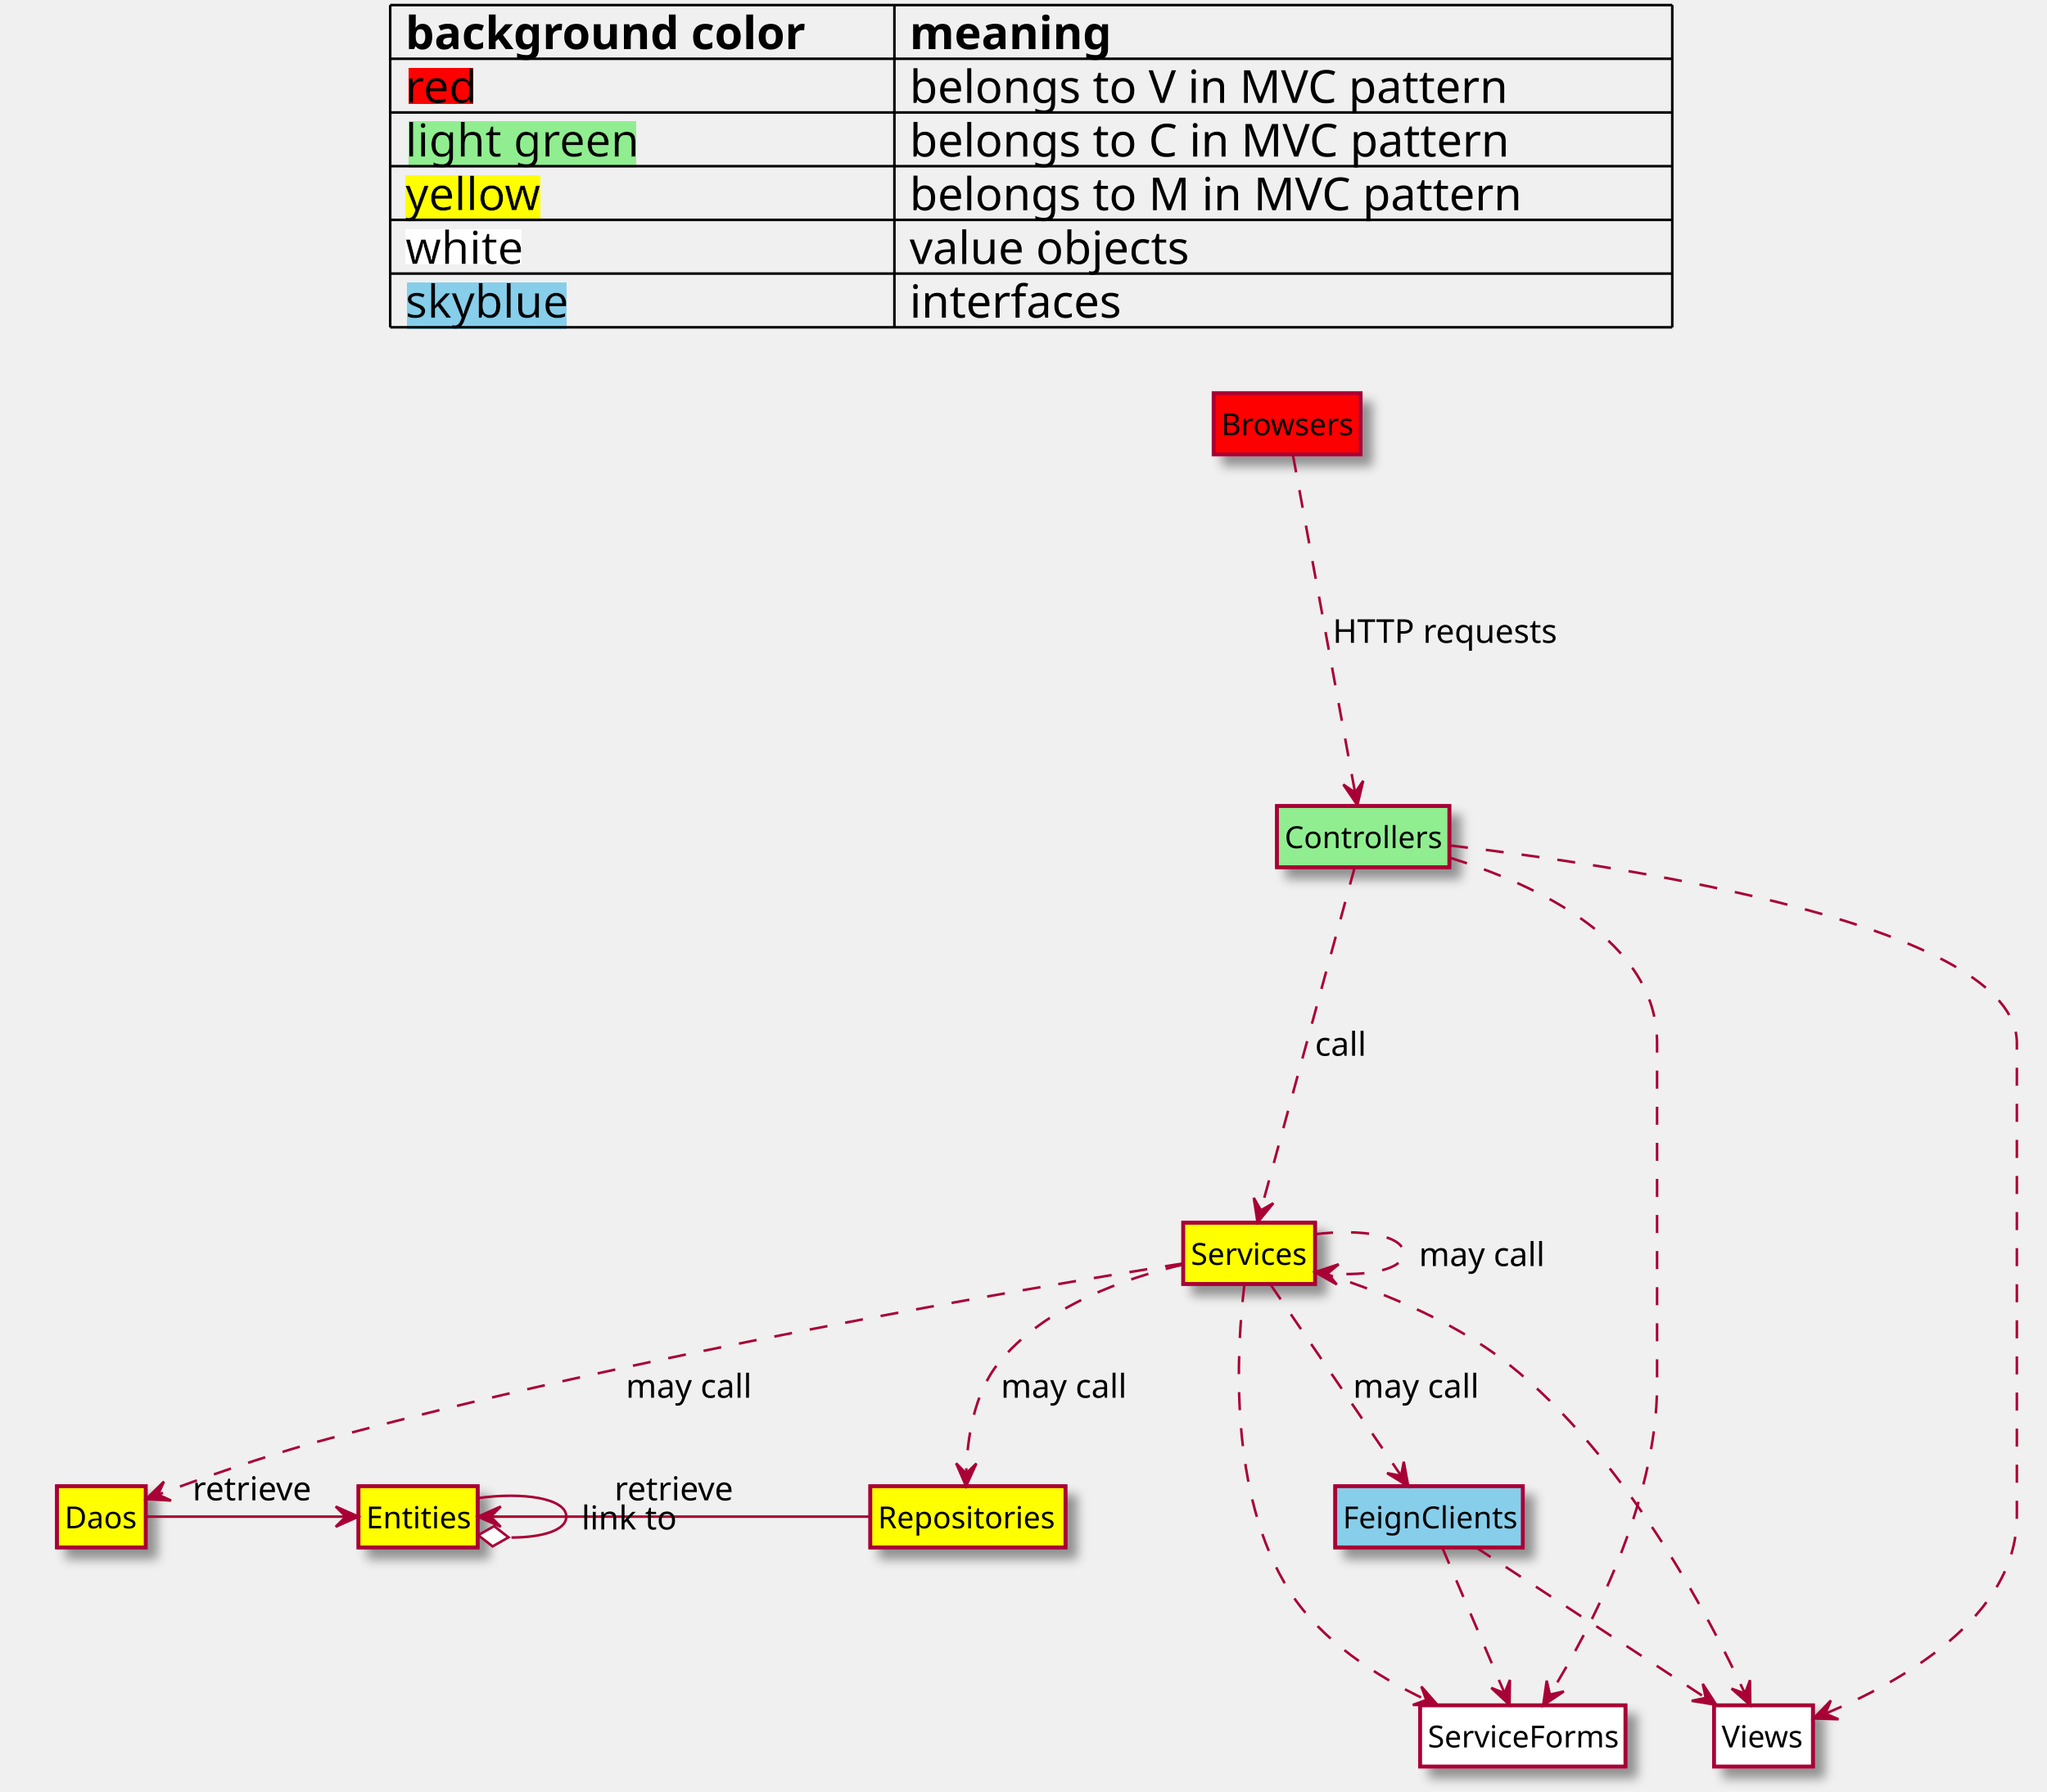
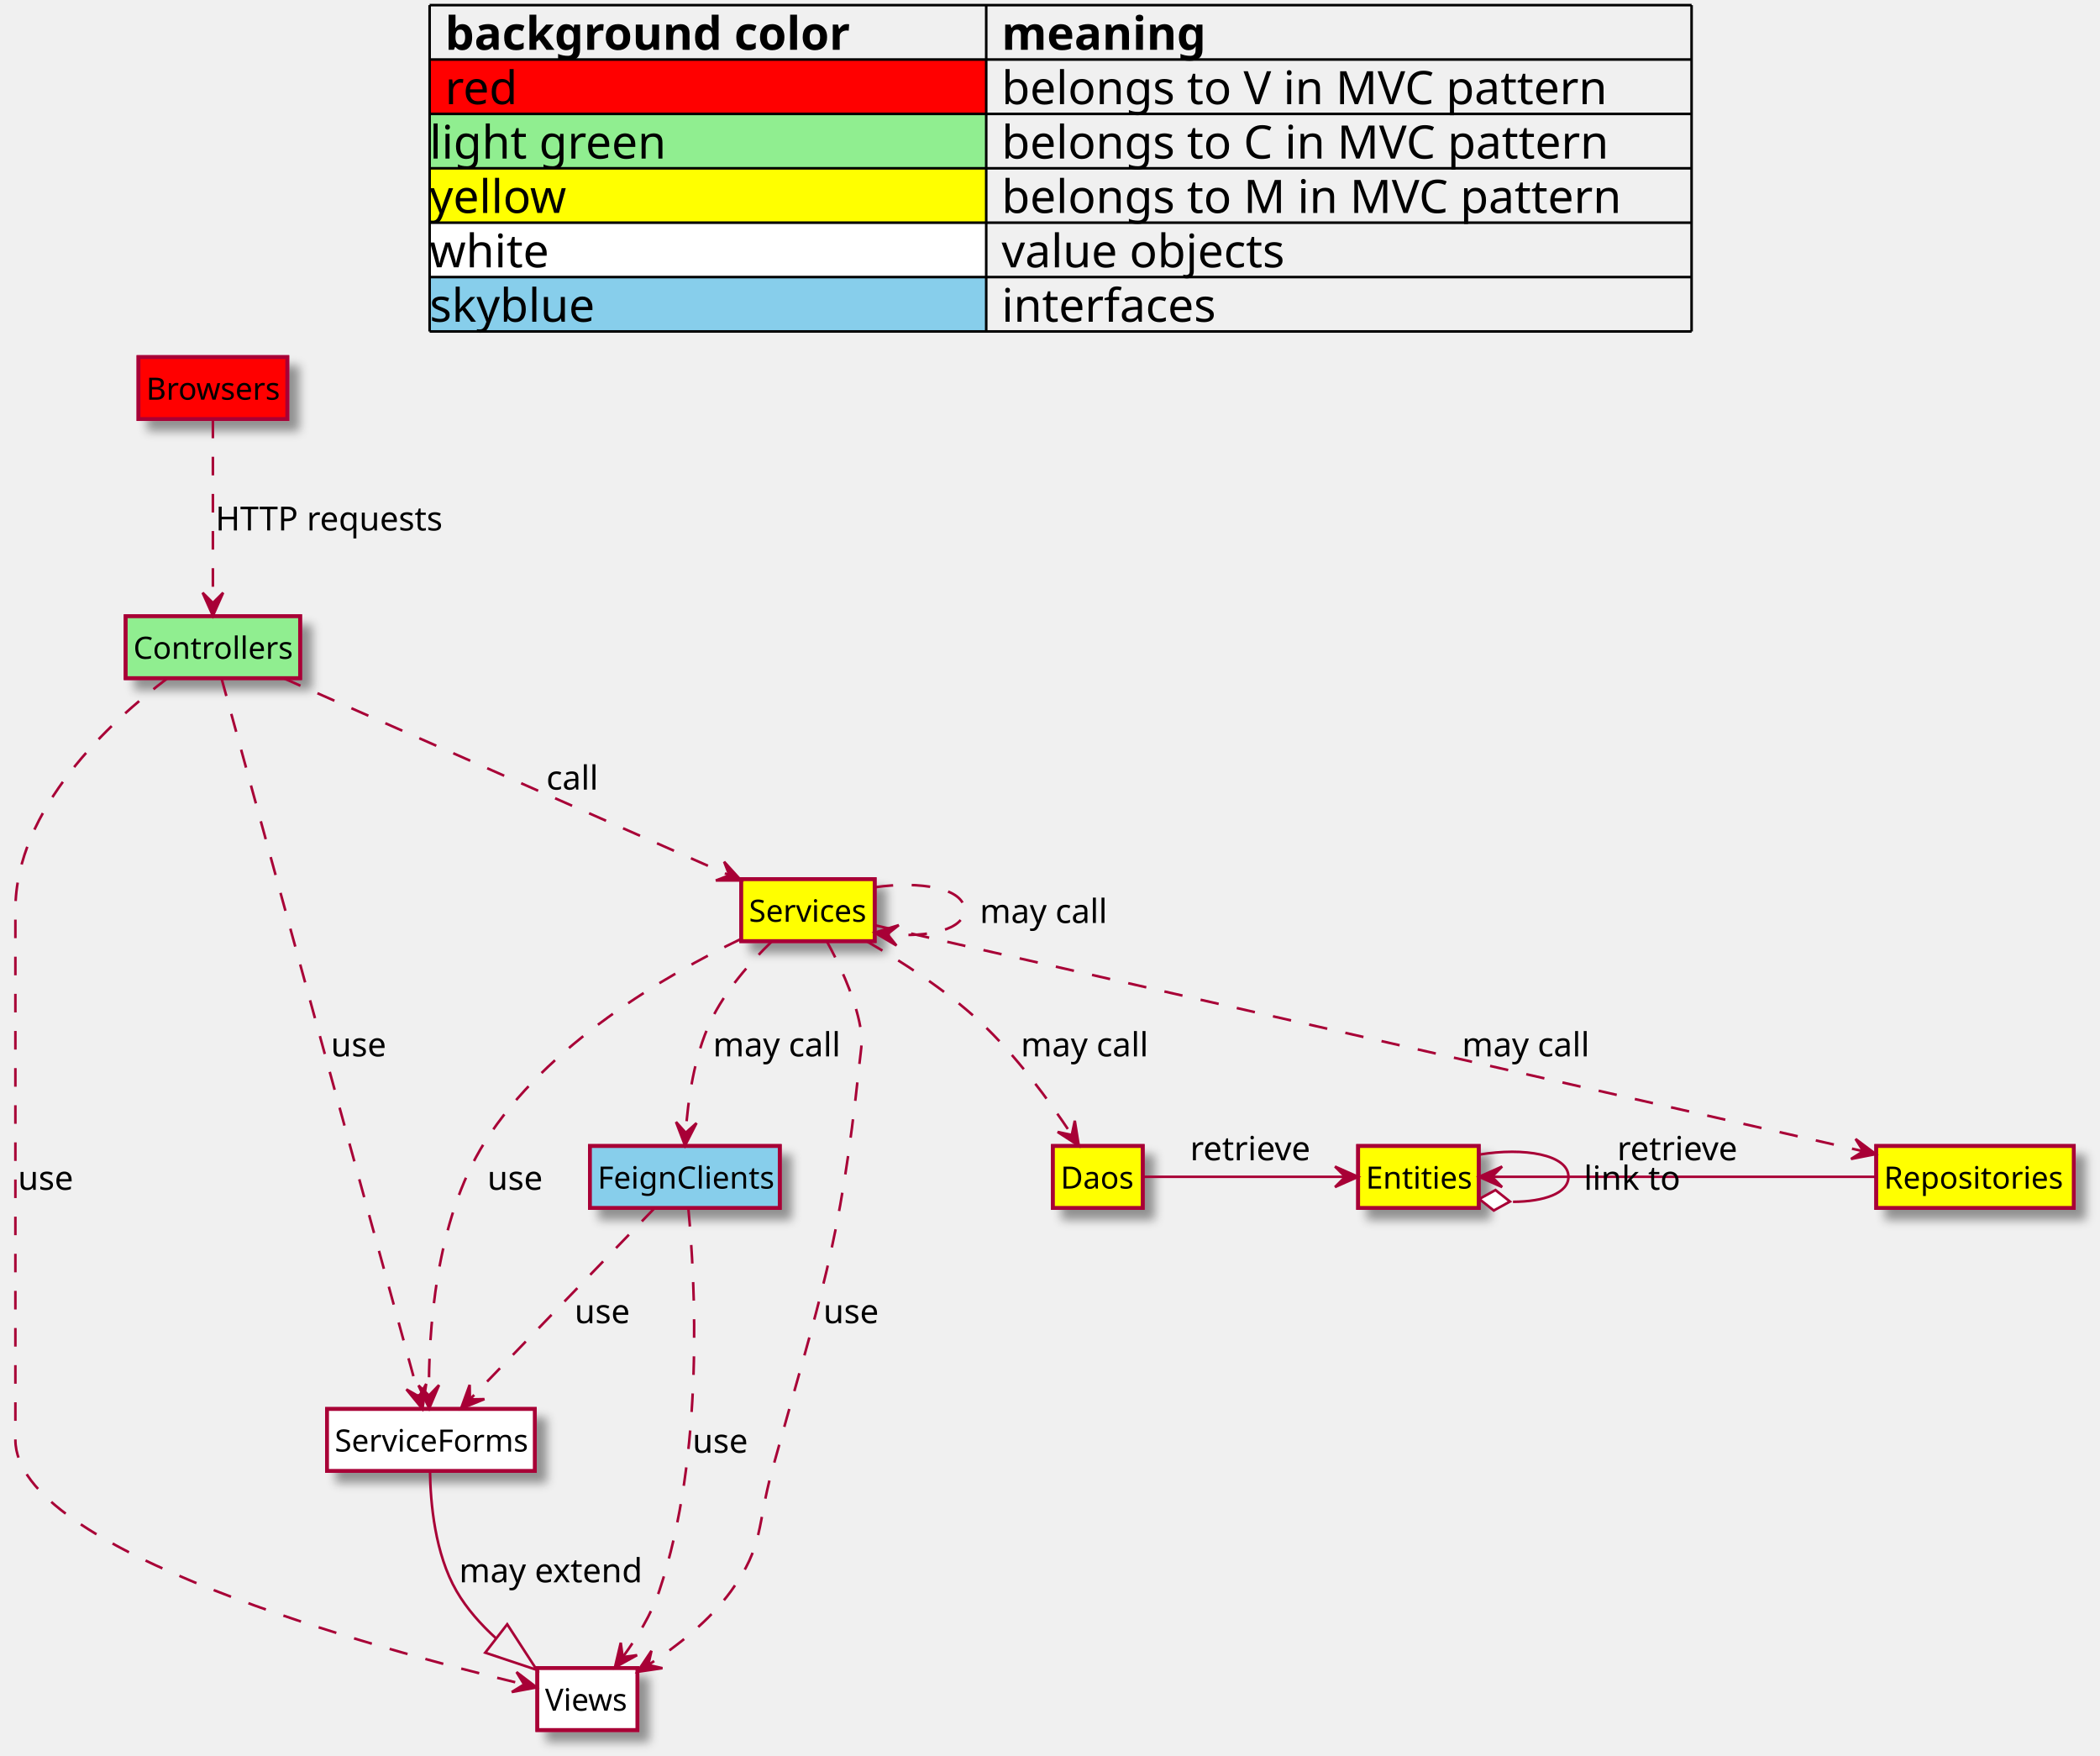
- <svg xmlns="http://www.w3.org/2000/svg" contentScriptType="application/ecmascript" contentStyleType="text/css" height="695.823px" preserveAspectRatio="none" style="width:794px;height:695px;" version="1.1" viewBox="0 0 794 695" width="794.103px" zoomAndPan="magnify">
+ <svg xmlns="http://www.w3.org/2000/svg" contentScriptType="application/ecmascript" contentStyleType="text/css" height="662.636px" preserveAspectRatio="none" style="width:792px;height:662px;" version="1.1" viewBox="0 0 792 662" width="792.261px" zoomAndPan="magnify">
  <defs>
-     <filter height="1" id="bfmhsv9o8cvg10" width="1" x="0" y="0">
-       <feFlood flood-color="#FF0000" result="flood" />
-       <feComposite in="SourceGraphic" in2="flood" operator="over" />
-     </filter>
-     <filter height="1" id="bfmhsv9o8cvg11" width="1" x="0" y="0">
-       <feFlood flood-color="#90EE90" result="flood" />
-       <feComposite in="SourceGraphic" in2="flood" operator="over" />
-     </filter>
-     <filter height="1" id="bfmhsv9o8cvg12" width="1" x="0" y="0">
-       <feFlood flood-color="#FFFF00" result="flood" />
-       <feComposite in="SourceGraphic" in2="flood" operator="over" />
-     </filter>
-     <filter height="1" id="bfmhsv9o8cvg13" width="1" x="0" y="0">
-       <feFlood flood-color="#FFFFFF" result="flood" />
-       <feComposite in="SourceGraphic" in2="flood" operator="over" />
-     </filter>
-     <filter height="1" id="bfmhsv9o8cvg14" width="1" x="0" y="0">
-       <feFlood flood-color="#87CEEB" result="flood" />
-       <feComposite in="SourceGraphic" in2="flood" operator="over" />
-     </filter>
-     <filter height="300%" id="ffmhsv9o8cvg1" width="300%" x="-1" y="-1">
-       <feGaussianBlur result="blurOut" stdDeviation="1.966" />
+     <filter height="300%" id="f38ro07ua8030" width="300%" x="-1" y="-1">
+       <feGaussianBlur result="blurOut" stdDeviation="1.935" />
      <feColorMatrix in="blurOut" result="blurOut2" type="matrix" values="0 0 0 0 0 0 0 0 0 0 0 0 0 0 0 0 0 0 .4 0" />
-       <feOffset dx="3.931" dy="3.931" in="blurOut2" result="blurOut3" />
+       <feOffset dx="3.869" dy="3.869" in="blurOut2" result="blurOut3" />
      <feBlend in="SourceGraphic" in2="blurOut3" mode="normal" />
    </filter>
  </defs>
  <g>
-     <text fill="#000000" font-family="sans-serif" font-size="17.69" font-weight="bold" lengthAdjust="spacingAndGlyphs" textLength="160.197" x="157.248" y="19.069">background color</text>
-     <text fill="#000000" font-family="sans-serif" font-size="17.69" font-weight="bold" lengthAdjust="spacingAndGlyphs" textLength="79.607" x="352.826" y="19.069">meaning</text>
-     <text fill="#000000" font-family="sans-serif" font-size="17.69" lengthAdjust="spacingAndGlyphs" textLength="0" x="157.248" y="39.903" />
-     <text fill="#000000" filter="url(#bfmhsv9o8cvg10)" font-family="sans-serif" font-size="17.69" lengthAdjust="spacingAndGlyphs" textLength="27.518" x="157.248" y="39.903">red</text>
-     <text fill="#000000" font-family="sans-serif" font-size="17.69" lengthAdjust="spacingAndGlyphs" textLength="0" x="196.56" y="39.903" />
-     <text fill="#000000" font-family="sans-serif" font-size="17.69" lengthAdjust="spacingAndGlyphs" textLength="242.752" x="352.826" y="39.903">belongs to V in MVC pattern</text>
-     <text fill="#000000" font-family="sans-serif" font-size="17.69" lengthAdjust="spacingAndGlyphs" textLength="0" x="157.248" y="60.738" />
-     <text fill="#000000" filter="url(#bfmhsv9o8cvg11)" font-family="sans-serif" font-size="17.69" lengthAdjust="spacingAndGlyphs" textLength="92.383" x="157.248" y="60.738">light green</text>
-     <text fill="#000000" font-family="sans-serif" font-size="17.69" lengthAdjust="spacingAndGlyphs" textLength="0" x="261.425" y="60.738" />
-     <text fill="#000000" font-family="sans-serif" font-size="17.69" lengthAdjust="spacingAndGlyphs" textLength="242.752" x="352.826" y="60.738">belongs to C in MVC pattern</text>
-     <text fill="#000000" font-family="sans-serif" font-size="17.69" lengthAdjust="spacingAndGlyphs" textLength="0" x="157.248" y="81.573" />
-     <text fill="#000000" filter="url(#bfmhsv9o8cvg12)" font-family="sans-serif" font-size="17.69" lengthAdjust="spacingAndGlyphs" textLength="53.071" x="157.248" y="81.573">yellow</text>
-     <text fill="#000000" font-family="sans-serif" font-size="17.69" lengthAdjust="spacingAndGlyphs" textLength="0" x="222.113" y="81.573" />
-     <text fill="#000000" font-family="sans-serif" font-size="17.69" lengthAdjust="spacingAndGlyphs" textLength="246.683" x="352.826" y="81.573">belongs to M in MVC pattern</text>
-     <text fill="#000000" font-family="sans-serif" font-size="17.69" lengthAdjust="spacingAndGlyphs" textLength="0" x="157.248" y="102.407" />
-     <text fill="#000000" filter="url(#bfmhsv9o8cvg13)" font-family="sans-serif" font-size="17.69" lengthAdjust="spacingAndGlyphs" textLength="46.192" x="157.248" y="102.407">white</text>
-     <text fill="#000000" font-family="sans-serif" font-size="17.69" lengthAdjust="spacingAndGlyphs" textLength="0" x="215.233" y="102.407" />
-     <text fill="#000000" font-family="sans-serif" font-size="17.69" lengthAdjust="spacingAndGlyphs" textLength="111.056" x="352.826" y="102.407">value objects</text>
-     <text fill="#000000" font-family="sans-serif" font-size="17.69" lengthAdjust="spacingAndGlyphs" textLength="0" x="157.248" y="123.242" />
-     <text fill="#000000" filter="url(#bfmhsv9o8cvg14)" font-family="sans-serif" font-size="17.69" lengthAdjust="spacingAndGlyphs" textLength="64.865" x="157.248" y="123.242">skyblue</text>
-     <text fill="#000000" font-family="sans-serif" font-size="17.69" lengthAdjust="spacingAndGlyphs" textLength="0" x="233.907" y="123.242" />
-     <text fill="#000000" font-family="sans-serif" font-size="17.69" lengthAdjust="spacingAndGlyphs" textLength="83.538" x="352.826" y="123.242">interfaces</text>
-     <line style="stroke: #000000; stroke-width: 0.983;" x1="151.351" x2="648.649" y1="1.966" y2="1.966" />
-     <line style="stroke: #000000; stroke-width: 0.983;" x1="151.351" x2="648.649" y1="22.8" y2="22.8" />
-     <line style="stroke: #000000; stroke-width: 0.983;" x1="151.351" x2="648.649" y1="43.635" y2="43.635" />
-     <line style="stroke: #000000; stroke-width: 0.983;" x1="151.351" x2="648.649" y1="64.469" y2="64.469" />
-     <line style="stroke: #000000; stroke-width: 0.983;" x1="151.351" x2="648.649" y1="85.304" y2="85.304" />
-     <line style="stroke: #000000; stroke-width: 0.983;" x1="151.351" x2="648.649" y1="106.139" y2="106.139" />
-     <line style="stroke: #000000; stroke-width: 0.983;" x1="151.351" x2="648.649" y1="126.973" y2="126.973" />
-     <line style="stroke: #000000; stroke-width: 0.983;" x1="151.351" x2="151.351" y1="1.966" y2="126.973" />
-     <line style="stroke: #000000; stroke-width: 0.983;" x1="346.929" x2="346.929" y1="1.966" y2="126.973" />
-     <line style="stroke: #000000; stroke-width: 0.983;" x1="648.649" x2="648.649" y1="1.966" y2="126.973" />
-     <rect fill="#FFFFFF" filter="url(#ffmhsv9o8cvg1)" height="23.718" id="ServiceForms" style="stroke: #A80036; stroke-width: 1.474;" width="79.607" x="550.86" y="661.617" />
-     <rect fill="#FFFFFF" height="23.718" style="stroke: #A80036; stroke-width: 1.474;" width="79.607" x="550.86" y="661.617" />
-     <text fill="#000000" font-family="sans-serif" font-size="11.794" lengthAdjust="spacingAndGlyphs" textLength="73.71" x="553.808" y="677.933">ServiceForms</text>
-     <rect fill="#FFFFFF" filter="url(#ffmhsv9o8cvg1)" height="23.718" id="Views" style="stroke: #A80036; stroke-width: 1.474;" width="38.329" x="664.865" y="661.617" />
-     <rect fill="#FFFFFF" height="23.718" style="stroke: #A80036; stroke-width: 1.474;" width="38.329" x="664.865" y="661.617" />
-     <text fill="#000000" font-family="sans-serif" font-size="11.794" lengthAdjust="spacingAndGlyphs" textLength="32.432" x="667.813" y="677.933">Views</text>
-     <rect fill="#FF0000" filter="url(#ffmhsv9o8cvg1)" height="23.718" id="Browsers" style="stroke: #A80036; stroke-width: 1.474;" width="57.002" x="470.762" y="152.526" />
-     <rect fill="#FF0000" height="23.718" style="stroke: #A80036; stroke-width: 1.474;" width="57.002" x="470.762" y="152.526" />
-     <text fill="#000000" font-family="sans-serif" font-size="11.794" lengthAdjust="spacingAndGlyphs" textLength="51.106" x="473.71" y="168.842">Browsers</text>
-     <rect fill="#90EE90" filter="url(#ffmhsv9o8cvg1)" height="23.718" id="Controllers" style="stroke: #A80036; stroke-width: 1.474;" width="66.831" x="495.332" y="312.723" />
-     <rect fill="#90EE90" height="23.718" style="stroke: #A80036; stroke-width: 1.474;" width="66.831" x="495.332" y="312.723" />
-     <text fill="#000000" font-family="sans-serif" font-size="11.794" lengthAdjust="spacingAndGlyphs" textLength="60.934" x="498.28" y="329.039">Controllers</text>
-     <rect fill="#FFFF00" filter="url(#ffmhsv9o8cvg1)" height="23.718" id="Services" style="stroke: #A80036; stroke-width: 1.474;" width="51.106" x="458.968" y="474.393" />
-     <rect fill="#FFFF00" height="23.718" style="stroke: #A80036; stroke-width: 1.474;" width="51.106" x="458.968" y="474.393" />
-     <text fill="#000000" font-family="sans-serif" font-size="11.794" lengthAdjust="spacingAndGlyphs" textLength="45.209" x="461.916" y="490.709">Services</text>
-     <rect fill="#FFFF00" filter="url(#ffmhsv9o8cvg1)" height="23.718" id="Daos" style="stroke: #A80036; stroke-width: 1.474;" width="34.398" x="22.113" y="576.605" />
-     <rect fill="#FFFF00" height="23.718" style="stroke: #A80036; stroke-width: 1.474;" width="34.398" x="22.113" y="576.605" />
-     <text fill="#000000" font-family="sans-serif" font-size="11.794" lengthAdjust="spacingAndGlyphs" textLength="28.501" x="25.061" y="592.921">Daos</text>
-     <rect fill="#FFFF00" filter="url(#ffmhsv9o8cvg1)" height="23.718" id="Entities" style="stroke: #A80036; stroke-width: 1.474;" width="46.192" x="139.066" y="576.605" />
-     <rect fill="#FFFF00" height="23.718" style="stroke: #A80036; stroke-width: 1.474;" width="46.192" x="139.066" y="576.605" />
-     <text fill="#000000" font-family="sans-serif" font-size="11.794" lengthAdjust="spacingAndGlyphs" textLength="40.295" x="142.015" y="592.921">Entities</text>
-     <rect fill="#FFFF00" filter="url(#ffmhsv9o8cvg1)" height="23.718" id="Repositories" style="stroke: #A80036; stroke-width: 1.474;" width="75.676" x="337.592" y="576.605" />
-     <rect fill="#FFFF00" height="23.718" style="stroke: #A80036; stroke-width: 1.474;" width="75.676" x="337.592" y="576.605" />
-     <text fill="#000000" font-family="sans-serif" font-size="11.794" lengthAdjust="spacingAndGlyphs" textLength="69.779" x="340.541" y="592.921">Repositories</text>
-     <rect fill="#87CEEB" filter="url(#ffmhsv9o8cvg1)" height="23.718" id="FeignClients" style="stroke: #A80036; stroke-width: 1.474;" width="72.727" x="517.936" y="576.605" />
-     <rect fill="#87CEEB" height="23.718" style="stroke: #A80036; stroke-width: 1.474;" width="72.727" x="517.936" y="576.605" />
-     <text fill="#000000" font-family="sans-serif" font-size="11.794" lengthAdjust="spacingAndGlyphs" textLength="66.831" x="520.885" y="592.921">FeignClients</text>
-     <path d="M501.479,176.361 C506.666,204.541 519.607,274.857 525.605,307.442 " fill="none" id="Browsers-Controllers" style="stroke: #A80036; stroke-width: 0.983; stroke-dasharray: 7.0,7.0;" />
-     <polygon fill="#A80036" points="526.505,312.336,528.77,302.925,525.616,307.503,521.038,304.348,526.505,312.336" style="stroke: #A80036; stroke-width: 0.983;" />
-     <text fill="#000000" font-family="sans-serif" font-size="12.776" lengthAdjust="spacingAndGlyphs" textLength="89.435" x="516.953" y="249.399">HTTP requests</text>
-     <path d="M525.495,336.404 C517.731,364.784 498.096,436.561 489.123,469.364 " fill="none" id="Controllers-Services" style="stroke: #A80036; stroke-width: 0.983; stroke-dasharray: 7.0,7.0;" />
-     <polygon fill="#A80036" points="487.778,474.282,493.904,466.787,489.074,469.542,486.32,464.712,487.778,474.282" style="stroke: #A80036; stroke-width: 0.983;" />
-     <text fill="#000000" font-family="sans-serif" font-size="12.776" lengthAdjust="spacingAndGlyphs" textLength="21.622" x="510.074" y="409.596">call</text>
-     <path d="M510.09,478.832 C527.464,476.683 544.472,479.135 544.472,486.187 C544.472,492.523 530.743,495.146 515.355,494.055 " fill="none" id="Services-Services" style="stroke: #A80036; stroke-width: 0.983; stroke-dasharray: 7.0,7.0;" />
-     <polygon fill="#A80036" points="510.09,493.542,518.513,498.312,514.981,494.018,519.274,490.486,510.09,493.542" style="stroke: #A80036; stroke-width: 0.983;" />
-     <text fill="#000000" font-family="sans-serif" font-size="12.776" lengthAdjust="spacingAndGlyphs" textLength="51.106" x="550.369" y="491.168">may call</text>
-     <path d="M458.961,490.586 C436.605,495.809 405.008,506.779 387.224,528.939 C377.656,540.86 375.149,558.395 374.77,571.336 " fill="none" id="Services-Repositories" style="stroke: #A80036; stroke-width: 0.983; stroke-dasharray: 7.0,7.0;" />
-     <polygon fill="#A80036" points="374.724,576.571,378.733,567.761,374.767,571.657,370.871,567.691,374.724,576.571" style="stroke: #A80036; stroke-width: 0.983;" />
-     <text fill="#000000" font-family="sans-serif" font-size="12.776" lengthAdjust="spacingAndGlyphs" textLength="51.106" x="388.206" y="542.274">may call</text>
-     <path d="M458.812,490.171 C399.18,499.676 247.059,525.444 122.85,559.406 C101.781,565.167 78.327,573.48 61.647,579.728 " fill="none" id="Services-Daos" style="stroke: #A80036; stroke-width: 0.983; stroke-dasharray: 7.0,7.0;" />
-     <polygon fill="#A80036" points="56.698,581.596,66.362,582.15,61.296,579.861,63.585,574.795,56.698,581.596" style="stroke: #A80036; stroke-width: 0.983;" />
-     <text fill="#000000" font-family="sans-serif" font-size="12.776" lengthAdjust="spacingAndGlyphs" textLength="51.106" x="242.752" y="542.274">may call</text>
-     <path d="M492.799,498.313 C505.405,516.777 529.419,551.954 543.42,572.461 " fill="none" id="Services-FeignClients" style="stroke: #A80036; stroke-width: 0.983; stroke-dasharray: 7.0,7.0;" />
-     <polygon fill="#A80036" points="546.247,576.603,544.507,567.082,543.477,572.545,538.014,571.514,546.247,576.603" style="stroke: #A80036; stroke-width: 0.983;" />
-     <text fill="#000000" font-family="sans-serif" font-size="12.776" lengthAdjust="spacingAndGlyphs" textLength="51.106" x="524.816" y="542.274">may call</text>
-     <path d="M56.653,588.398 C76.783,588.398 110.263,588.398 134.109,588.398 " fill="none" id="Daos-Entities" style="stroke: #A80036; stroke-width: 0.983;" />
-     <polygon fill="#A80036" points="139.043,588.398,130.197,584.467,134.129,588.398,130.197,592.33,139.043,588.398" style="stroke: #A80036; stroke-width: 0.983;" />
-     <text fill="#000000" font-family="sans-serif" font-size="12.776" lengthAdjust="spacingAndGlyphs" textLength="46.192" x="74.693" y="582.077">retrieve</text>
-     <path d="M190.761,588.398 C228.627,588.398 295.502,588.398 337.537,588.398 " fill="none" id="Entities-Repositories" style="stroke: #A80036; stroke-width: 0.983;" />
-     <polygon fill="#A80036" points="185.392,588.398,194.237,592.33,190.306,588.398,194.237,584.467,185.392,588.398" style="stroke: #A80036; stroke-width: 0.983;" />
-     <text fill="#000000" font-family="sans-serif" font-size="12.776" lengthAdjust="spacingAndGlyphs" textLength="46.192" x="238.329" y="582.077">retrieve</text>
-     <path d="M185.486,581.205 C202.554,578.779 219.656,581.177 219.656,588.398 C219.656,593.758 210.236,596.46 198.4,596.506 " fill="none" id="Entities-Entities" style="stroke: #A80036; stroke-width: 0.983;" />
-     <polygon fill="#FFFFFF" points="185.486,595.591,191.09,599.929,197.25,596.424,191.646,592.087,185.486,595.591" style="stroke: #A80036; stroke-width: 0.983;" />
-     <text fill="#000000" font-family="sans-serif" font-size="12.776" lengthAdjust="spacingAndGlyphs" textLength="40.295" x="225.553" y="593.38">link to</text>
-     <path d="M562.418,328.011 C631.392,336.106 782.31,359.026 782.31,404.615 C782.31,404.615 782.31,404.615 782.31,588.398 C782.31,627.426 737.431,652.527 708.327,664.703 " fill="none" id="Controllers-Views" style="stroke: #A80036; stroke-width: 0.983; stroke-dasharray: 7.0,7.0;" />
-     <polygon fill="#A80036" points="703.447,666.686,713.121,666.998,707.999,664.836,710.161,659.714,703.447,666.686" style="stroke: #A80036; stroke-width: 0.983;" />
-     <path d="M562.336,332.745 C595.964,343.229 642.752,364.944 642.752,404.615 C642.752,404.615 642.752,404.615 642.752,537.293 C642.752,583.266 616.514,632.547 601.282,657.283 " fill="none" id="Controllers-ServiceForms" style="stroke: #A80036; stroke-width: 0.983; stroke-dasharray: 7.0,7.0;" />
-     <polygon fill="#A80036" points="598.574,661.61,606.599,656.197,601.181,657.444,599.934,652.026,598.574,661.61" style="stroke: #A80036; stroke-width: 0.983;" />
-     <path d="M510.387,493.067 C531.896,499.707 562.483,511.364 584.767,528.939 C630.168,564.746 662.857,626.987 676.693,656.697 " fill="none" id="Services-Views" style="stroke: #A80036; stroke-width: 0.983; stroke-dasharray: 7.0,7.0;" />
-     <polygon fill="#A80036" points="678.904,661.516,678.788,651.837,676.854,657.049,671.642,655.116,678.904,661.516" style="stroke: #A80036; stroke-width: 0.983;" />
-     <path d="M482.723,498.183 C479.695,522.71 476.068,579.479 500.246,617.391 C512.511,636.624 533.993,650.34 552.941,659.384 " fill="none" id="Services-ServiceForms" style="stroke: #A80036; stroke-width: 0.983; stroke-dasharray: 7.0,7.0;" />
-     <polygon fill="#A80036" points="557.696,661.584,551.318,654.303,553.236,659.521,548.018,661.439,557.696,661.584" style="stroke: #A80036; stroke-width: 0.983;" />
-     <path d="M572.338,600.219 C595.636,615.486 636.192,642.063 661.494,658.643 " fill="none" id="FeignClients-Views" style="stroke: #A80036; stroke-width: 0.983; stroke-dasharray: 7.0,7.0;" />
-     <polygon fill="#A80036" points="665.726,661.416,660.483,653.28,661.616,658.723,656.173,659.856,665.726,661.416" style="stroke: #A80036; stroke-width: 0.983;" />
-     <path d="M559.356,600.219 C565.617,614.855 576.323,639.886 583.446,656.538 " fill="none" id="FeignClients-ServiceForms" style="stroke: #A80036; stroke-width: 0.983; stroke-dasharray: 7.0,7.0;" />
-     <polygon fill="#A80036" points="585.533,661.416,585.669,651.738,583.6,656.898,578.44,654.83,585.533,661.416" style="stroke: #A80036; stroke-width: 0.983;" />
+     <text fill="#000000" font-family="sans-serif" font-size="17.412" font-weight="bold" lengthAdjust="spacingAndGlyphs" textLength="157.678" x="167.836" y="18.769">background color</text>
+     <text fill="#000000" font-family="sans-serif" font-size="17.412" font-weight="bold" lengthAdjust="spacingAndGlyphs" textLength="78.356" x="377.751" y="18.769">meaning</text>
+     <rect fill="#FF0000" height="20.507" style="stroke: none; stroke-width: 0.967;" width="209.915" x="162.031" y="22.442" />
+     <text fill="#000000" font-family="sans-serif" font-size="17.412" lengthAdjust="spacingAndGlyphs" textLength="27.086" x="167.836" y="39.276">red</text>
+     <text fill="#000000" font-family="sans-serif" font-size="17.412" lengthAdjust="spacingAndGlyphs" textLength="238.936" x="377.751" y="39.276">belongs to V in MVC pattern</text>
+     <rect fill="#90EE90" height="20.507" style="stroke: none; stroke-width: 0.967;" width="209.915" x="162.031" y="42.949" />
+     <text fill="#000000" font-family="sans-serif" font-size="17.412" lengthAdjust="spacingAndGlyphs" textLength="90.931" x="162.031" y="59.783">light green</text>
+     <text fill="#000000" font-family="sans-serif" font-size="17.412" lengthAdjust="spacingAndGlyphs" textLength="238.936" x="377.751" y="59.783">belongs to C in MVC pattern</text>
+     <rect fill="#FFFF00" height="20.507" style="stroke: none; stroke-width: 0.967;" width="209.915" x="162.031" y="63.456" />
+     <text fill="#000000" font-family="sans-serif" font-size="17.412" lengthAdjust="spacingAndGlyphs" textLength="52.237" x="162.031" y="80.29">yellow</text>
+     <text fill="#000000" font-family="sans-serif" font-size="17.412" lengthAdjust="spacingAndGlyphs" textLength="242.805" x="377.751" y="80.29">belongs to M in MVC pattern</text>
+     <rect fill="#FFFFFF" height="20.507" style="stroke: none; stroke-width: 0.967;" width="209.915" x="162.031" y="83.963" />
+     <text fill="#000000" font-family="sans-serif" font-size="17.412" lengthAdjust="spacingAndGlyphs" textLength="45.465" x="162.031" y="100.797">white</text>
+     <text fill="#000000" font-family="sans-serif" font-size="17.412" lengthAdjust="spacingAndGlyphs" textLength="109.311" x="377.751" y="100.797">value objects</text>
+     <rect fill="#87CEEB" height="20.507" style="stroke: none; stroke-width: 0.967;" width="209.915" x="162.031" y="104.47" />
+     <text fill="#000000" font-family="sans-serif" font-size="17.412" lengthAdjust="spacingAndGlyphs" textLength="63.845" x="162.031" y="121.304">skyblue</text>
+     <text fill="#000000" font-family="sans-serif" font-size="17.412" lengthAdjust="spacingAndGlyphs" textLength="82.225" x="377.751" y="121.304">interfaces</text>
+     <line style="stroke: #000000; stroke-width: 0.967;" x1="162.031" x2="637.969" y1="1.935" y2="1.935" />
+     <line style="stroke: #000000; stroke-width: 0.967;" x1="162.031" x2="637.969" y1="22.442" y2="22.442" />
+     <line style="stroke: #000000; stroke-width: 0.967;" x1="162.031" x2="637.969" y1="42.949" y2="42.949" />
+     <line style="stroke: #000000; stroke-width: 0.967;" x1="162.031" x2="637.969" y1="63.456" y2="63.456" />
+     <line style="stroke: #000000; stroke-width: 0.967;" x1="162.031" x2="637.969" y1="83.963" y2="83.963" />
+     <line style="stroke: #000000; stroke-width: 0.967;" x1="162.031" x2="637.969" y1="104.47" y2="104.47" />
+     <line style="stroke: #000000; stroke-width: 0.967;" x1="162.031" x2="637.969" y1="124.977" y2="124.977" />
+     <line style="stroke: #000000; stroke-width: 0.967;" x1="162.031" x2="162.031" y1="1.935" y2="124.977" />
+     <line style="stroke: #000000; stroke-width: 0.967;" x1="371.947" x2="371.947" y1="1.935" y2="124.977" />
+     <line style="stroke: #000000; stroke-width: 0.967;" x1="637.969" x2="637.969" y1="1.935" y2="124.977" />
+     <rect fill="#FFFFFF" filter="url(#f38ro07ua8030)" height="23.345" id="ServiceForms" style="stroke: #A80036; stroke-width: 1.451;" width="78.356" x="123.337" y="531.265" />
+     <rect fill="#FFFFFF" height="23.345" style="stroke: #A80036; stroke-width: 1.451;" width="78.356" x="123.337" y="531.265" />
+     <text fill="#000000" font-family="sans-serif" font-size="11.608" lengthAdjust="spacingAndGlyphs" textLength="72.551" x="126.239" y="547.325">ServiceForms</text>
+     <rect fill="#FFFFFF" filter="url(#f38ro07ua8030)" height="23.345" id="Views" style="stroke: #A80036; stroke-width: 1.451;" width="37.727" x="202.66" y="628.968" />
+     <rect fill="#FFFFFF" height="23.345" style="stroke: #A80036; stroke-width: 1.451;" width="37.727" x="202.66" y="628.968" />
+     <text fill="#000000" font-family="sans-serif" font-size="11.608" lengthAdjust="spacingAndGlyphs" textLength="31.923" x="205.562" y="645.027">Views</text>
+     <rect fill="#FFFF00" filter="url(#f38ro07ua8030)" height="23.345" id="Entities" style="stroke: #A80036; stroke-width: 1.451;" width="45.465" x="512.213" y="432.111" />
+     <rect fill="#FFFF00" height="23.345" style="stroke: #A80036; stroke-width: 1.451;" width="45.465" x="512.213" y="432.111" />
+     <text fill="#000000" font-family="sans-serif" font-size="11.608" lengthAdjust="spacingAndGlyphs" textLength="39.661" x="515.115" y="448.171">Entities</text>
+     <rect fill="#FF0000" filter="url(#f38ro07ua8030)" height="23.345" id="Browsers" style="stroke: #A80036; stroke-width: 1.451;" width="56.106" x="52.237" y="134.651" />
+     <rect fill="#FF0000" height="23.345" style="stroke: #A80036; stroke-width: 1.451;" width="56.106" x="52.237" y="134.651" />
+     <text fill="#000000" font-family="sans-serif" font-size="11.608" lengthAdjust="spacingAndGlyphs" textLength="50.302" x="55.139" y="150.71">Browsers</text>
+     <rect fill="#90EE90" filter="url(#f38ro07ua8030)" height="23.345" id="Controllers" style="stroke: #A80036; stroke-width: 1.451;" width="65.78" x="47.4" y="232.353" />
+     <rect fill="#90EE90" height="23.345" style="stroke: #A80036; stroke-width: 1.451;" width="65.78" x="47.4" y="232.353" />
+     <text fill="#000000" font-family="sans-serif" font-size="11.608" lengthAdjust="spacingAndGlyphs" textLength="59.976" x="50.302" y="248.413">Controllers</text>
+     <rect fill="#FFFF00" filter="url(#f38ro07ua8030)" height="23.345" id="Services" style="stroke: #A80036; stroke-width: 1.451;" width="50.302" x="279.565" y="331.507" />
+     <rect fill="#FFFF00" height="23.345" style="stroke: #A80036; stroke-width: 1.451;" width="50.302" x="279.565" y="331.507" />
+     <text fill="#000000" font-family="sans-serif" font-size="11.608" lengthAdjust="spacingAndGlyphs" textLength="44.498" x="282.467" y="347.567">Services</text>
+     <rect fill="#FFFF00" filter="url(#f38ro07ua8030)" height="23.345" id="Repositories" style="stroke: #A80036; stroke-width: 1.451;" width="74.486" x="707.618" y="432.111" />
+     <rect fill="#FFFF00" height="23.345" style="stroke: #A80036; stroke-width: 1.451;" width="74.486" x="707.618" y="432.111" />
+     <text fill="#000000" font-family="sans-serif" font-size="11.608" lengthAdjust="spacingAndGlyphs" textLength="68.682" x="710.52" y="448.171">Repositories</text>
+     <rect fill="#FFFF00" filter="url(#f38ro07ua8030)" height="23.345" id="Daos" style="stroke: #A80036; stroke-width: 1.451;" width="33.857" x="397.098" y="432.111" />
+     <rect fill="#FFFF00" height="23.345" style="stroke: #A80036; stroke-width: 1.451;" width="33.857" x="397.098" y="432.111" />
+     <text fill="#000000" font-family="sans-serif" font-size="11.608" lengthAdjust="spacingAndGlyphs" textLength="28.053" x="400" y="448.171">Daos</text>
+     <rect fill="#87CEEB" filter="url(#f38ro07ua8030)" height="23.345" id="FeignClients" style="stroke: #A80036; stroke-width: 1.451;" width="71.584" x="222.491" y="432.111" />
+     <rect fill="#87CEEB" height="23.345" style="stroke: #A80036; stroke-width: 1.451;" width="71.584" x="222.491" y="432.111" />
+     <text fill="#000000" font-family="sans-serif" font-size="11.608" lengthAdjust="spacingAndGlyphs" textLength="65.78" x="225.393" y="448.171">FeignClients</text>
+     <path d="M80.29,158.239 C80.29,175.546 80.29,207.615 80.29,227.244 " fill="none" id="Browsers-Controllers" style="stroke: #A80036; stroke-width: 0.967; stroke-dasharray: 7.0,7.0;" />
+     <polygon fill="#A80036" points="80.29,232.189,84.16,223.482,80.29,227.352,76.421,223.482,80.29,232.189" style="stroke: #A80036; stroke-width: 0.967;" />
+     <text fill="#000000" font-family="sans-serif" font-size="12.576" lengthAdjust="spacingAndGlyphs" textLength="88.029" x="81.258" y="200.013">HTTP requests</text>
+     <path d="M106.916,255.725 C149.038,274.335 230.775,310.447 274.84,329.916 " fill="none" id="Controllers-Services" style="stroke: #A80036; stroke-width: 0.967; stroke-dasharray: 7.0,7.0;" />
+     <polygon fill="#A80036" points="279.503,331.976,273.103,324.918,275.079,330.021,269.975,331.997,279.503,331.976" style="stroke: #A80036; stroke-width: 0.967;" />
+     <text fill="#000000" font-family="sans-serif" font-size="12.576" lengthAdjust="spacingAndGlyphs" textLength="21.282" x="206.046" y="297.716">call</text>
+     <path d="M329.883,334.559 C346.983,332.06 363.724,334.911 363.724,343.115 C363.724,350.486 350.211,353.536 335.065,352.267 " fill="none" id="Services-Services" style="stroke: #A80036; stroke-width: 0.967; stroke-dasharray: 7.0,7.0;" />
+     <polygon fill="#A80036" points="329.883,351.671,338.09,356.51,334.688,352.224,338.974,348.822,329.883,351.671" style="stroke: #A80036; stroke-width: 0.967;" />
+     <text fill="#000000" font-family="sans-serif" font-size="12.576" lengthAdjust="spacingAndGlyphs" textLength="50.302" x="369.528" y="348.018">may call</text>
+     <path d="M291.044,355.019 C283.024,362.789 273.421,373.615 267.957,385.195 C261.726,398.397 259.43,414.922 258.621,427.043 " fill="none" id="Services-FeignClients" style="stroke: #A80036; stroke-width: 0.967; stroke-dasharray: 7.0,7.0;" />
+     <polygon fill="#A80036" points="258.358,431.945,262.688,423.459,258.617,427.115,254.961,423.044,258.358,431.945" style="stroke: #A80036; stroke-width: 0.967;" />
+     <text fill="#000000" font-family="sans-serif" font-size="12.576" lengthAdjust="spacingAndGlyphs" textLength="50.302" x="268.924" y="398.32">may call</text>
+     <path d="M329.961,348.885 C402.55,365.477 612.399,413.443 702.711,434.086 " fill="none" id="Services-Repositories" style="stroke: #A80036; stroke-width: 0.967; stroke-dasharray: 7.0,7.0;" />
+     <polygon fill="#A80036" points="707.442,435.167,699.817,429.455,702.727,434.089,698.093,436.999,707.442,435.167" style="stroke: #A80036; stroke-width: 0.967;" />
+     <text fill="#000000" font-family="sans-serif" font-size="12.576" lengthAdjust="spacingAndGlyphs" textLength="50.302" x="551.391" y="398.32">may call</text>
+     <path d="M326.771,354.863 C339.979,362.499 356.649,373.238 369.528,385.195 C383.191,397.88 395.749,415.142 404.015,427.628 " fill="none" id="Services-Daos" style="stroke: #A80036; stroke-width: 0.967; stroke-dasharray: 7.0,7.0;" />
+     <polygon fill="#A80036" points="406.86,431.995,405.35,422.588,404.22,427.943,398.866,426.813,406.86,431.995" style="stroke: #A80036; stroke-width: 0.967;" />
+     <text fill="#000000" font-family="sans-serif" font-size="12.576" lengthAdjust="spacingAndGlyphs" textLength="50.302" x="385.006" y="398.32">may call</text>
+     <path d="M563.095,443.72 C600.366,443.72 666.189,443.72 707.564,443.72 " fill="none" id="Entities-Repositories" style="stroke: #A80036; stroke-width: 0.967;" />
+     <polygon fill="#A80036" points="557.81,443.72,566.516,447.589,562.647,443.72,566.516,439.85,557.81,443.72" style="stroke: #A80036; stroke-width: 0.967;" />
+     <text fill="#000000" font-family="sans-serif" font-size="12.576" lengthAdjust="spacingAndGlyphs" textLength="45.465" x="609.915" y="437.498">retrieve</text>
+     <path d="M431.095,443.72 C450.908,443.72 483.862,443.72 507.333,443.72 " fill="none" id="Daos-Entities" style="stroke: #A80036; stroke-width: 0.967;" />
+     <polygon fill="#A80036" points="512.189,443.72,503.483,439.85,507.353,443.72,503.483,447.589,512.189,443.72" style="stroke: #A80036; stroke-width: 0.967;" />
+     <text fill="#000000" font-family="sans-serif" font-size="12.576" lengthAdjust="spacingAndGlyphs" textLength="45.465" x="448.851" y="437.498">retrieve</text>
+     <path d="M557.903,435.353 C574.703,432.531 591.536,435.32 591.536,443.72 C591.536,449.954 582.263,453.098 570.614,453.151 " fill="none" id="Entities-Entities" style="stroke: #A80036; stroke-width: 0.967;" />
+     <polygon fill="#FFFFFF" points="557.903,452.087,563.364,456.427,569.47,453.055,564.009,448.715,557.903,452.087" style="stroke: #A80036; stroke-width: 0.967;" />
+     <text fill="#000000" font-family="sans-serif" font-size="12.576" lengthAdjust="spacingAndGlyphs" textLength="39.661" x="597.34" y="448.623">link to</text>
+     <path d="M63.388,255.574 C41.412,272.195 5.804,305.007 5.804,343.115 C5.804,343.115 5.804,343.115 5.804,542.873 C5.804,584.578 141.284,621.543 197.511,635.088 " fill="none" id="Controllers-Views" style="stroke: #A80036; stroke-width: 0.967; stroke-dasharray: 7.0,7.0;" />
+     <polygon fill="#A80036" points="202.38,636.25,194.81,630.465,197.675,635.127,193.013,637.992,202.38,636.25" style="stroke: #A80036; stroke-width: 0.967;" />
+     <text fill="#000000" font-family="sans-serif" font-size="12.576" lengthAdjust="spacingAndGlyphs" textLength="21.282" x="6.771" y="448.623">use</text>
+     <path d="M83.513,255.679 C96.256,302.002 143.141,472.444 157.98,526.388 " fill="none" id="Controllers-ServiceForms" style="stroke: #A80036; stroke-width: 0.967; stroke-dasharray: 7.0,7.0;" />
+     <polygon fill="#A80036" points="159.314,531.237,160.736,521.816,158.031,526.573,153.274,523.869,159.314,531.237" style="stroke: #A80036; stroke-width: 0.967;" />
+     <text fill="#000000" font-family="sans-serif" font-size="12.576" lengthAdjust="spacingAndGlyphs" textLength="21.282" x="124.788" y="398.32">use</text>
+     <path d="M311.746,354.786 C316.254,362.974 321.69,374.355 324.063,385.195 C325.626,392.335 324.836,394.372 324.063,401.64 C316.713,470.735 309.709,487.515 291.173,554.482 C285.478,575.054 288.231,582.67 275.695,599.947 C267.528,611.203 255.341,620.732 244.594,627.726 " fill="none" id="Services-Views" style="stroke: #A80036; stroke-width: 0.967; stroke-dasharray: 7.0,7.0;" />
+     <polygon fill="#A80036" points="240.403,630.376,249.829,628.994,244.491,627.791,245.694,622.453,240.403,630.376" style="stroke: #A80036; stroke-width: 0.967;" />
+     <text fill="#000000" font-family="sans-serif" font-size="12.576" lengthAdjust="spacingAndGlyphs" textLength="21.282" x="310.52" y="498.925">use</text>
+     <path d="M279.445,354.042 C251.126,367.674 206.14,393.768 182.829,430.661 C164.051,460.38 161.549,502.86 161.779,526.098 " fill="none" id="Services-ServiceForms" style="stroke: #A80036; stroke-width: 0.967; stroke-dasharray: 7.0,7.0;" />
+     <polygon fill="#A80036" points="161.872,531.027,165.576,522.249,161.781,526.191,157.839,522.396,161.872,531.027" style="stroke: #A80036; stroke-width: 0.967;" />
+     <text fill="#000000" font-family="sans-serif" font-size="12.576" lengthAdjust="spacingAndGlyphs" textLength="21.282" x="183.797" y="448.623">use</text>
+     <path d="M259.587,455.482 C262.104,482.06 265.96,548.441 248.609,599.947 C245.651,608.729 240.281,617.419 235.097,624.494 " fill="none" id="FeignClients-Views" style="stroke: #A80036; stroke-width: 0.967; stroke-dasharray: 7.0,7.0;" />
+     <polygon fill="#A80036" points="231.917,628.678,240.267,624.088,234.845,624.827,234.106,619.405,231.917,628.678" style="stroke: #A80036; stroke-width: 0.967;" />
+     <text fill="#000000" font-family="sans-serif" font-size="12.576" lengthAdjust="spacingAndGlyphs" textLength="21.282" x="261.185" y="547.776">use</text>
+     <path d="M246.921,455.483 C229.57,473.448 196.466,507.722 177.276,527.59 " fill="none" id="FeignClients-ServiceForms" style="stroke: #A80036; stroke-width: 0.967; stroke-dasharray: 7.0,7.0;" />
+     <polygon fill="#A80036" points="173.862,531.125,182.694,527.551,177.222,527.646,177.127,522.175,173.862,531.125" style="stroke: #A80036; stroke-width: 0.967;" />
+     <text fill="#000000" font-family="sans-serif" font-size="12.576" lengthAdjust="spacingAndGlyphs" textLength="21.282" x="216.687" y="498.925">use</text>
+     <path d="M162.17,554.609 C162.323,566.745 164.03,585.858 172.189,599.947 C175.999,606.528 181.305,612.496 187.032,617.709 " fill="none" id="ServiceForms-Views" style="stroke: #A80036; stroke-width: 0.967;" />
+     <polygon fill="none" points="191.292,612.444,202.441,629.645,182.999,623.15,191.292,612.444" style="stroke: #A80036; stroke-width: 0.967;" />
+     <text fill="#000000" font-family="sans-serif" font-size="12.576" lengthAdjust="spacingAndGlyphs" textLength="70.617" x="173.156" y="596.628">may extend</text>
  </g>
</svg>
